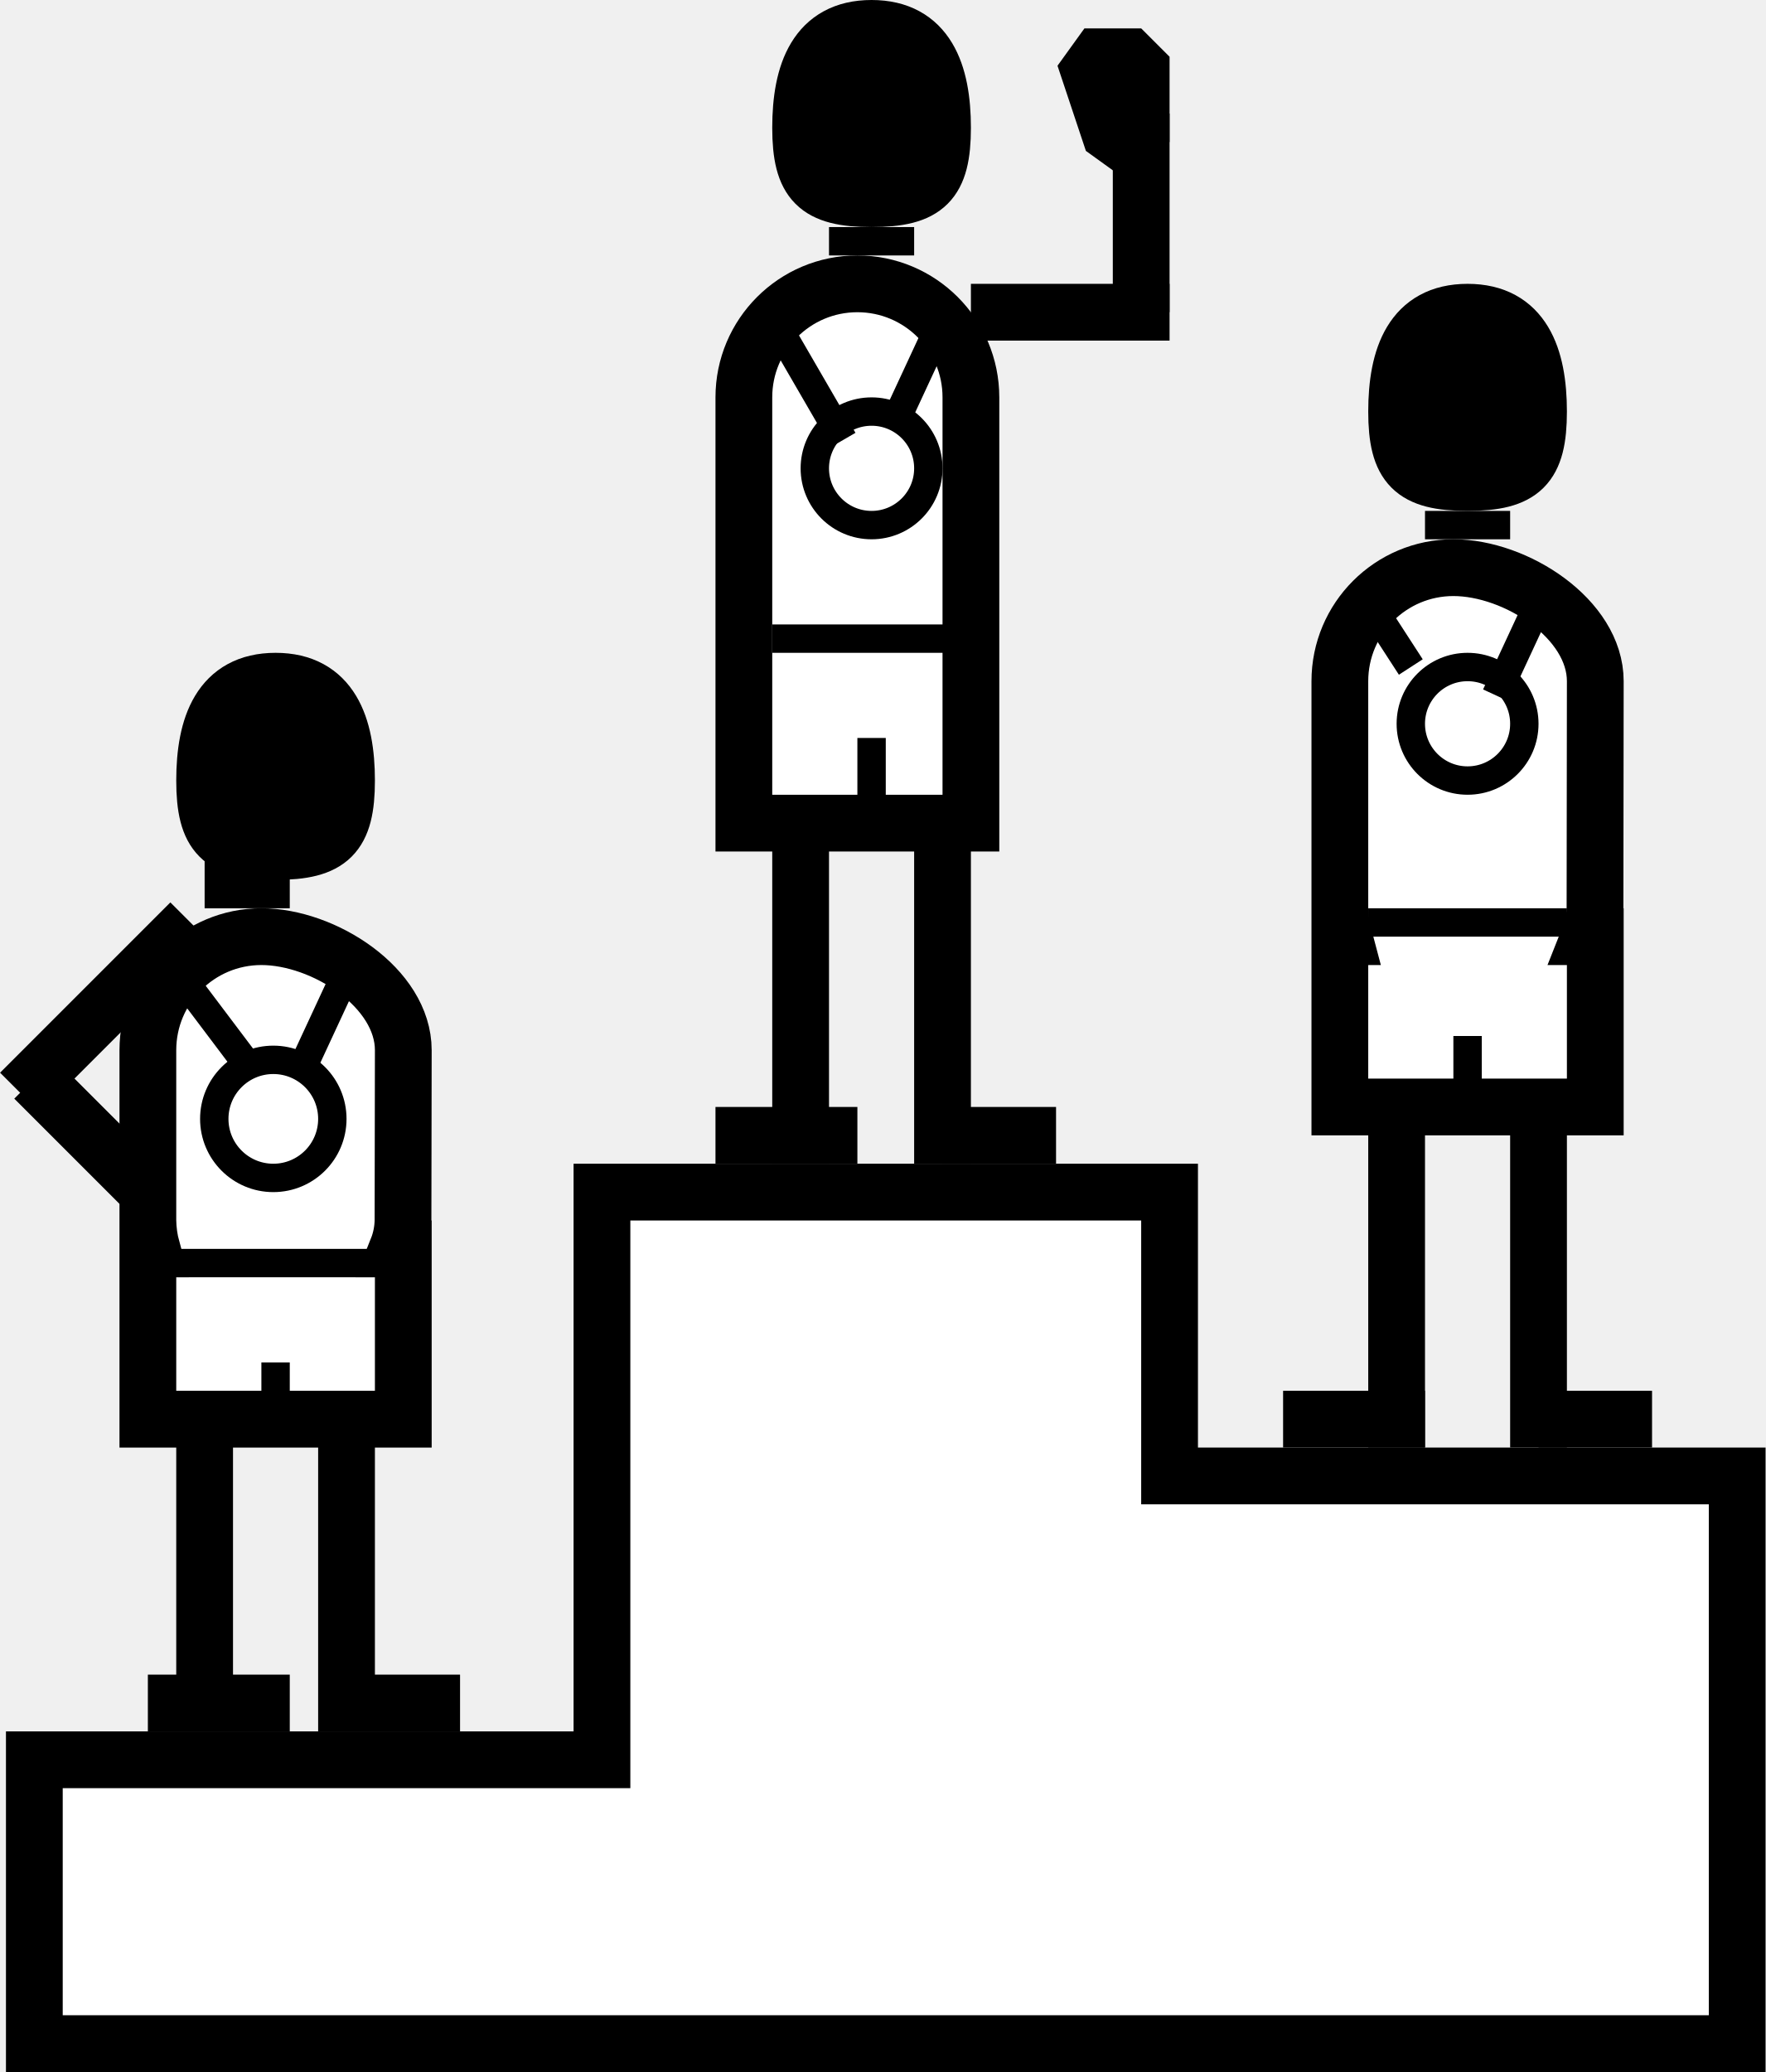
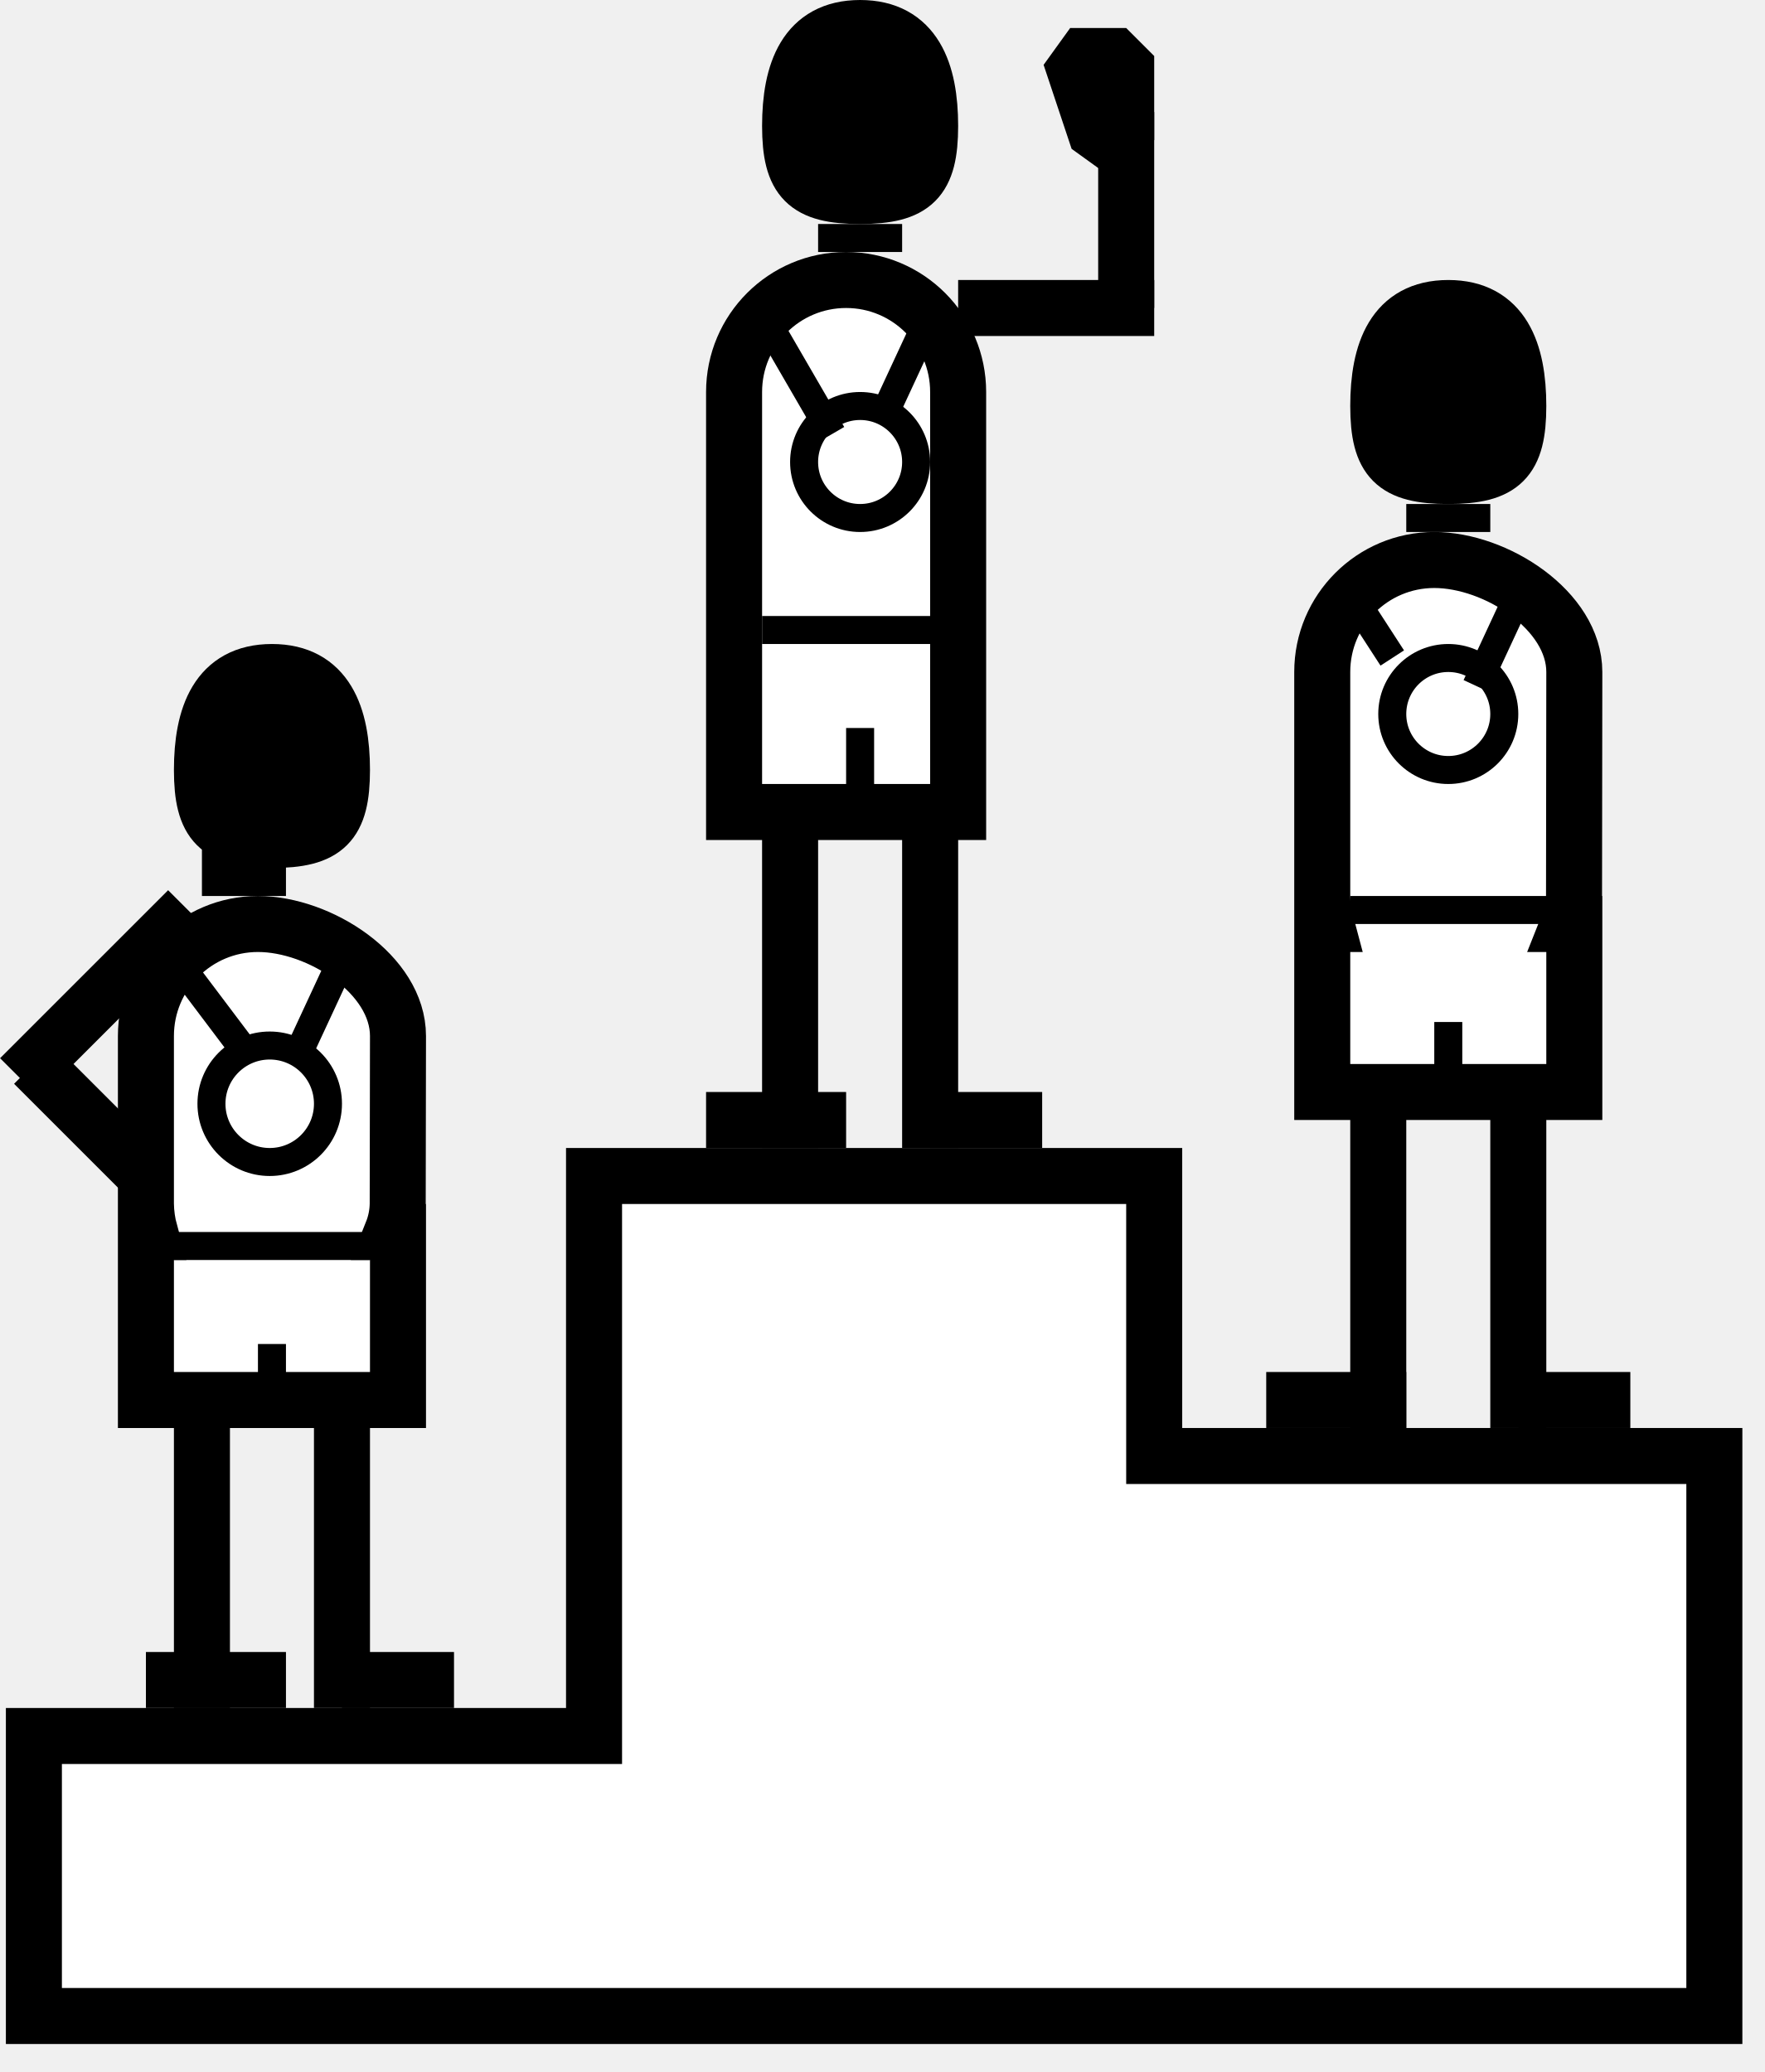
- <svg xmlns="http://www.w3.org/2000/svg" viewBox="0 0 62.21 73">
+ <svg xmlns="http://www.w3.org/2000/svg" viewBox="0 0 63 74">
  <defs>
    <style>.cls-1,.cls-5{fill:#fff;}.cls-1,.cls-2,.cls-3,.cls-4,.cls-5,.cls-6{stroke:#000;}.cls-1,.cls-2,.cls-4,.cls-5,.cls-6{stroke-miterlimit:10;}.cls-1,.cls-2,.cls-3,.cls-4{stroke-width:2px;}.cls-2,.cls-3,.cls-6{fill:none;}.cls-3{stroke-linecap:square;stroke-linejoin:bevel;}</style>
  </defs>
  <g id="Layer_2" data-name="Layer 2">
    <g id="Layer_1-2" data-name="Layer 1">
      <polygon class="cls-1" points="41.21 52 41.21 42 21.21 42 21.21 62 1.21 62 1.21 72 21.21 72 41.21 72 61.21 72 61.21 52 41.21 52" />
      <line class="cls-2" x1="40.21" y1="4" x2="40.21" y2="11" />
      <polygon class="cls-3" points="40.21 5 39.21 5 38.21 2 40.21 2 40.21 5" />
      <path class="cls-4" d="M33.21,4.5c0,1.93-.57,2.5-2.5,2.5s-2.5-.57-2.5-2.5S28.77,1,30.71,1,33.21,2.57,33.21,4.5Z" />
      <line class="cls-2" x1="28.21" y1="26" x2="28.21" y2="41" />
      <line class="cls-2" x1="33.21" y1="27" x2="33.21" y2="41" />
      <rect x="33.21" y="39" width="4" height="2" />
      <rect x="25.21" y="39" width="5" height="2" />
      <path class="cls-1" d="M34.21,22V14a4,4,0,0,0-8,0V29h8V22Z" />
      <circle class="cls-5" cx="30.71" cy="16.5" r="2" />
      <line class="cls-6" x1="31.71" y1="14.5" x2="33.27" y2="11.14" />
      <line class="cls-6" x1="29.71" y1="15.5" x2="27.2" y2="11.17" />
      <line class="cls-2" x1="34.21" y1="11" x2="41.21" y2="11" />
      <line class="cls-6" x1="27.21" y1="22.5" x2="34.21" y2="22.5" />
      <line class="cls-6" x1="30.71" y1="26" x2="30.71" y2="29" />
      <path class="cls-4" d="M54.21,14.5c0,1.93-.57,2.5-2.5,2.5s-2.5-.57-2.5-2.5.56-3.5,2.5-3.5S54.21,12.57,54.21,14.5Z" />
      <line class="cls-2" x1="49.21" y1="36" x2="49.21" y2="51" />
      <line class="cls-2" x1="54.21" y1="37" x2="54.21" y2="51" />
      <rect x="54.21" y="49" width="4" height="2" />
      <rect x="45.21" y="49" width="5" height="2" />
      <path class="cls-1" d="M56.21,24c0-2.2-2.8-4-5-4a4,4,0,0,0-4,4v8a4.09,4.09,0,0,0,.14,1h-.14v6h9V33H56a2.83,2.83,0,0,0,.2-1Z" />
      <circle class="cls-5" cx="51.71" cy="25.5" r="2" />
      <line class="cls-6" x1="52.71" y1="24.5" x2="54.27" y2="21.14" />
      <line class="cls-6" x1="49.71" y1="23.5" x2="48.2" y2="21.17" />
      <line class="cls-6" x1="48.21" y1="32.5" x2="55.21" y2="32.5" />
      <line class="cls-6" x1="51.71" y1="39.5" x2="51.71" y2="36.5" />
      <path class="cls-4" d="M12.21,27.5c0,1.93-.57,2.5-2.5,2.5s-2.5-.57-2.5-2.5S7.77,24,9.71,24,12.21,25.57,12.21,27.5Z" />
      <line class="cls-2" x1="7.21" y1="47" x2="7.21" y2="61" />
      <line class="cls-2" x1="12.21" y1="48" x2="12.21" y2="61" />
      <rect x="12.21" y="59" width="4" height="2" />
      <rect x="5.21" y="59" width="5" height="2" />
      <path class="cls-1" d="M14.21,37c0-2.2-2.8-4-5-4a4,4,0,0,0-4,4v6a4.09,4.09,0,0,0,.14,1H5.21v6h9V44H14a2.83,2.83,0,0,0,.2-1Z" />
      <circle class="cls-5" cx="9.63" cy="39.42" r="2.08" />
      <line class="cls-6" x1="10.71" y1="37.5" x2="12.27" y2="34.14" />
      <line class="cls-6" x1="8.71" y1="37.5" x2="6.2" y2="34.17" />
      <line class="cls-2" x1="6.71" y1="32.5" x2="0.71" y2="38.5" />
      <line class="cls-2" x1="5.21" y1="42" x2="1.21" y2="38" />
      <line class="cls-6" x1="6.21" y1="44.5" x2="13.21" y2="44.5" />
      <line class="cls-6" x1="9.71" y1="48" x2="9.71" y2="50" />
      <rect x="7.21" y="30" width="3" height="2" />
      <rect x="29.21" y="8" width="3" height="1" />
      <rect x="50.21" y="18" width="3" height="1" />
    </g>
  </g>
</svg>
